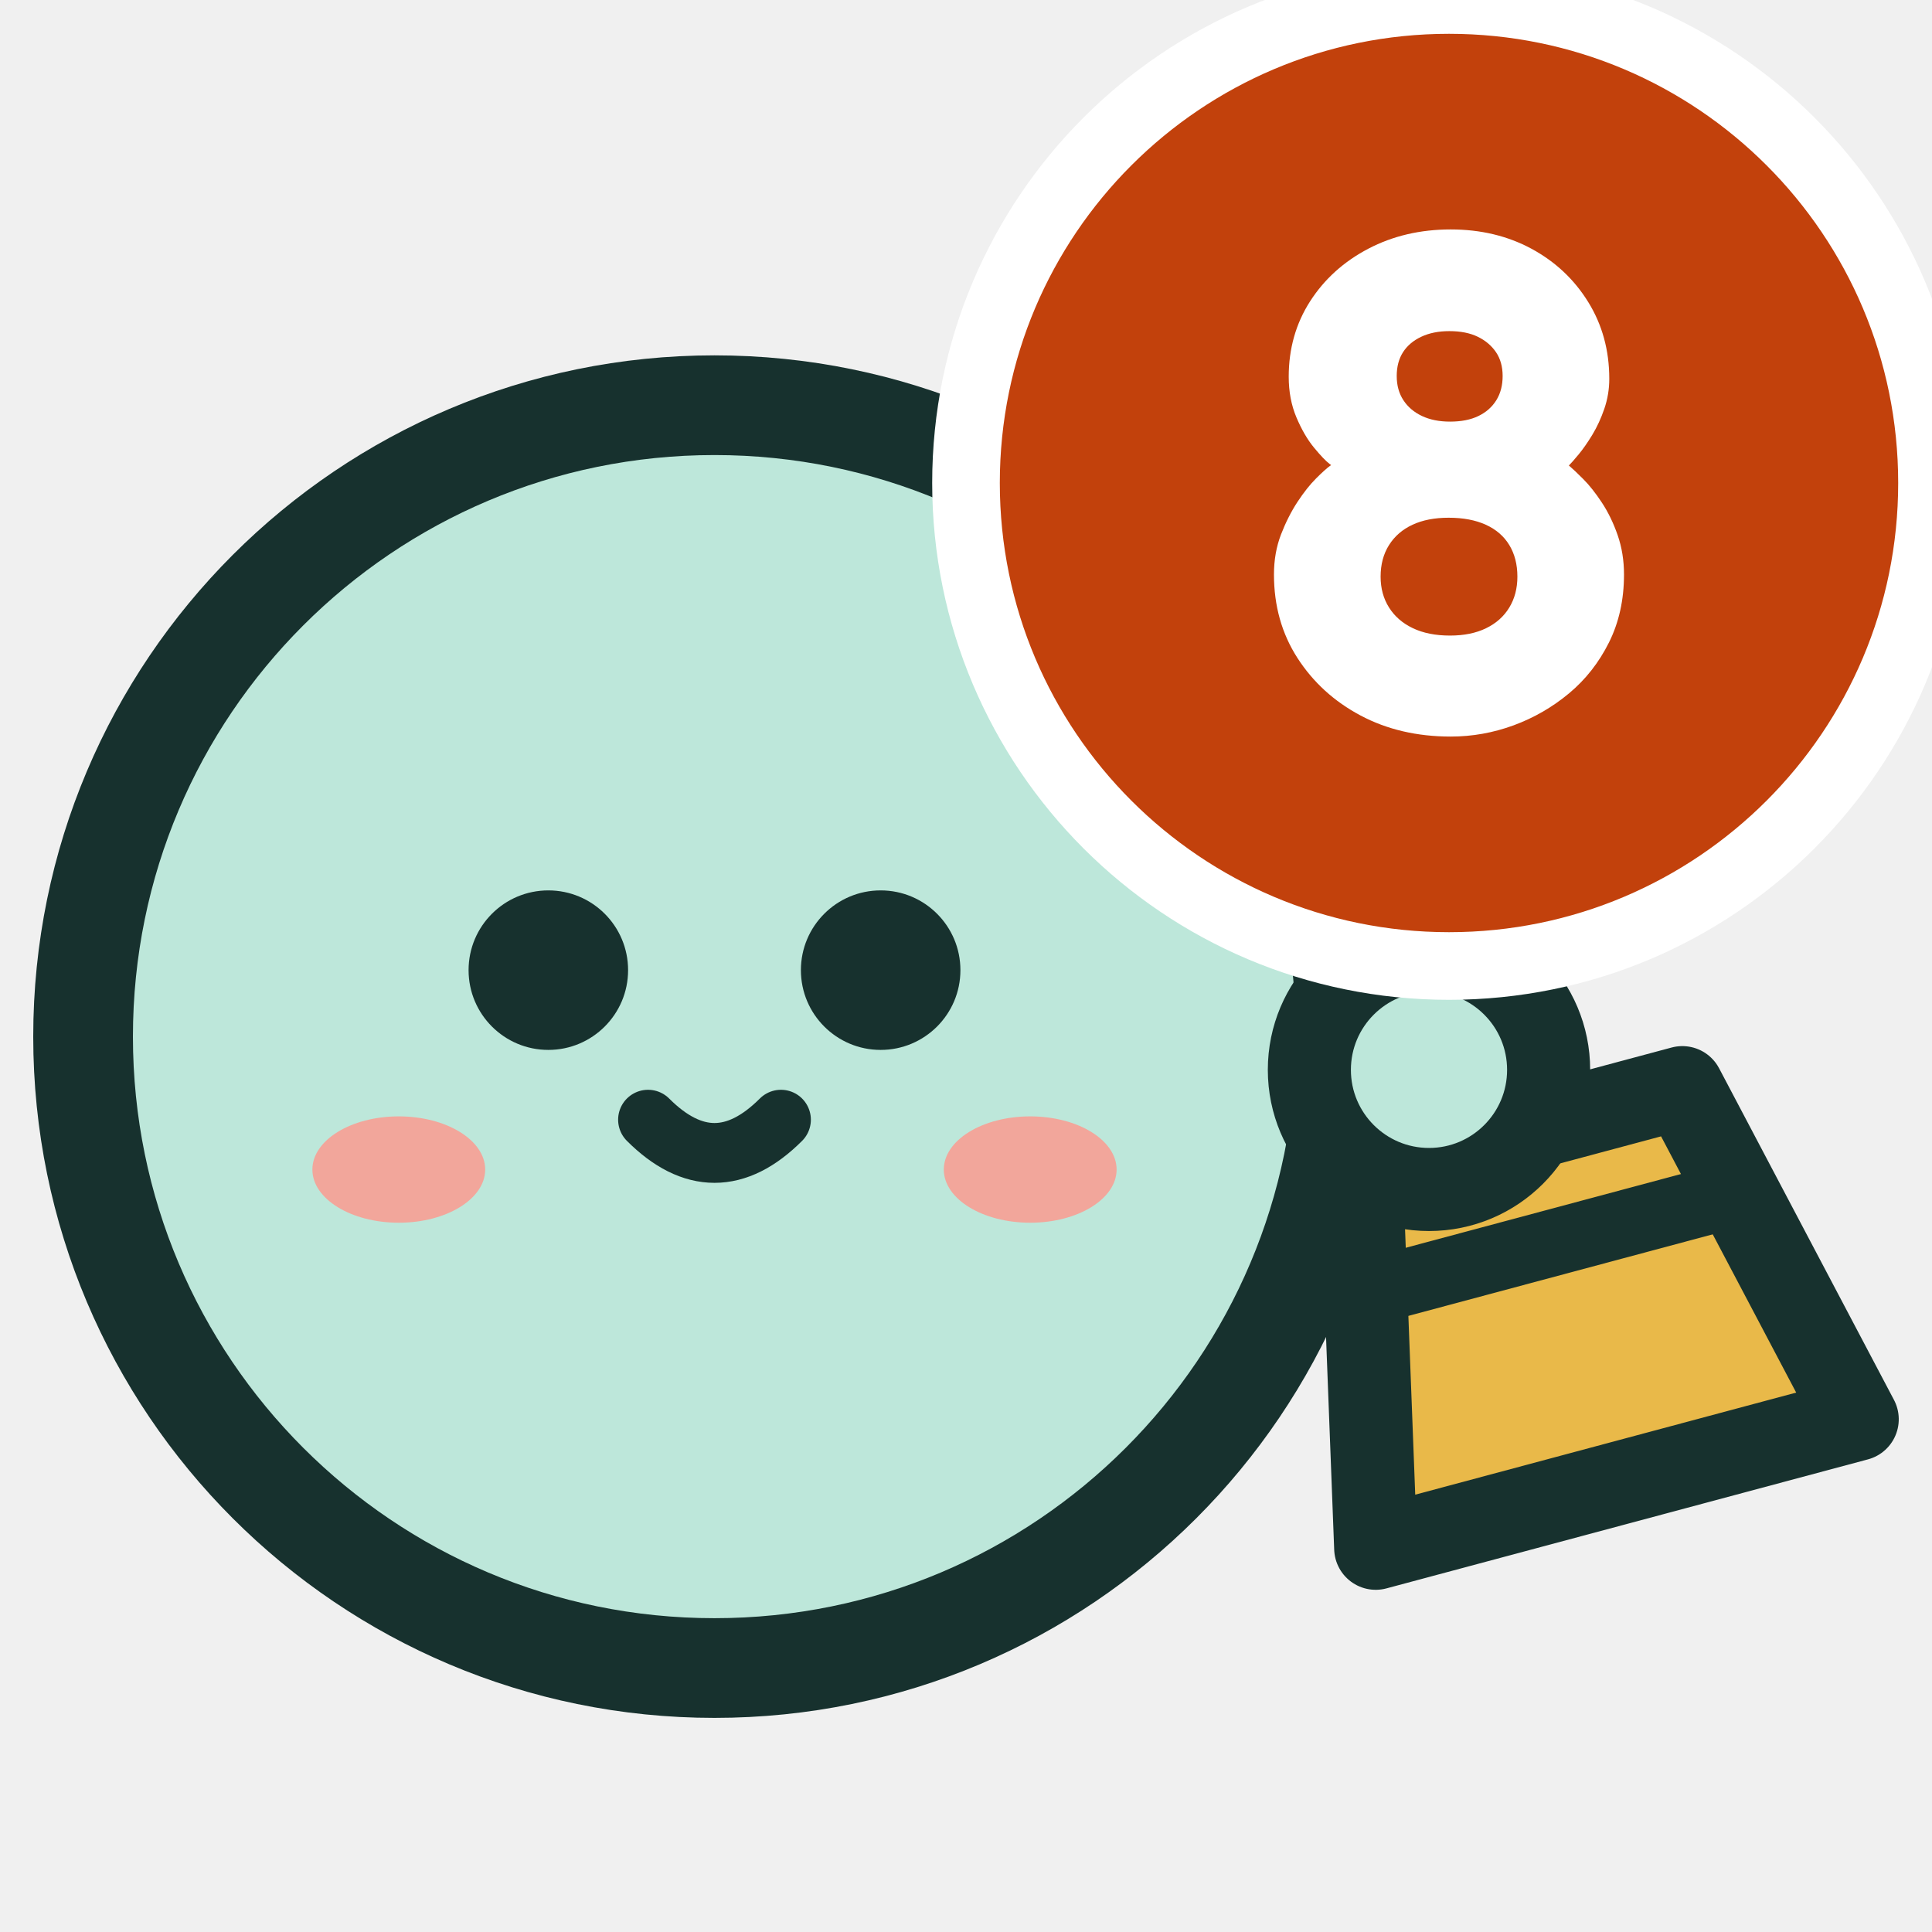
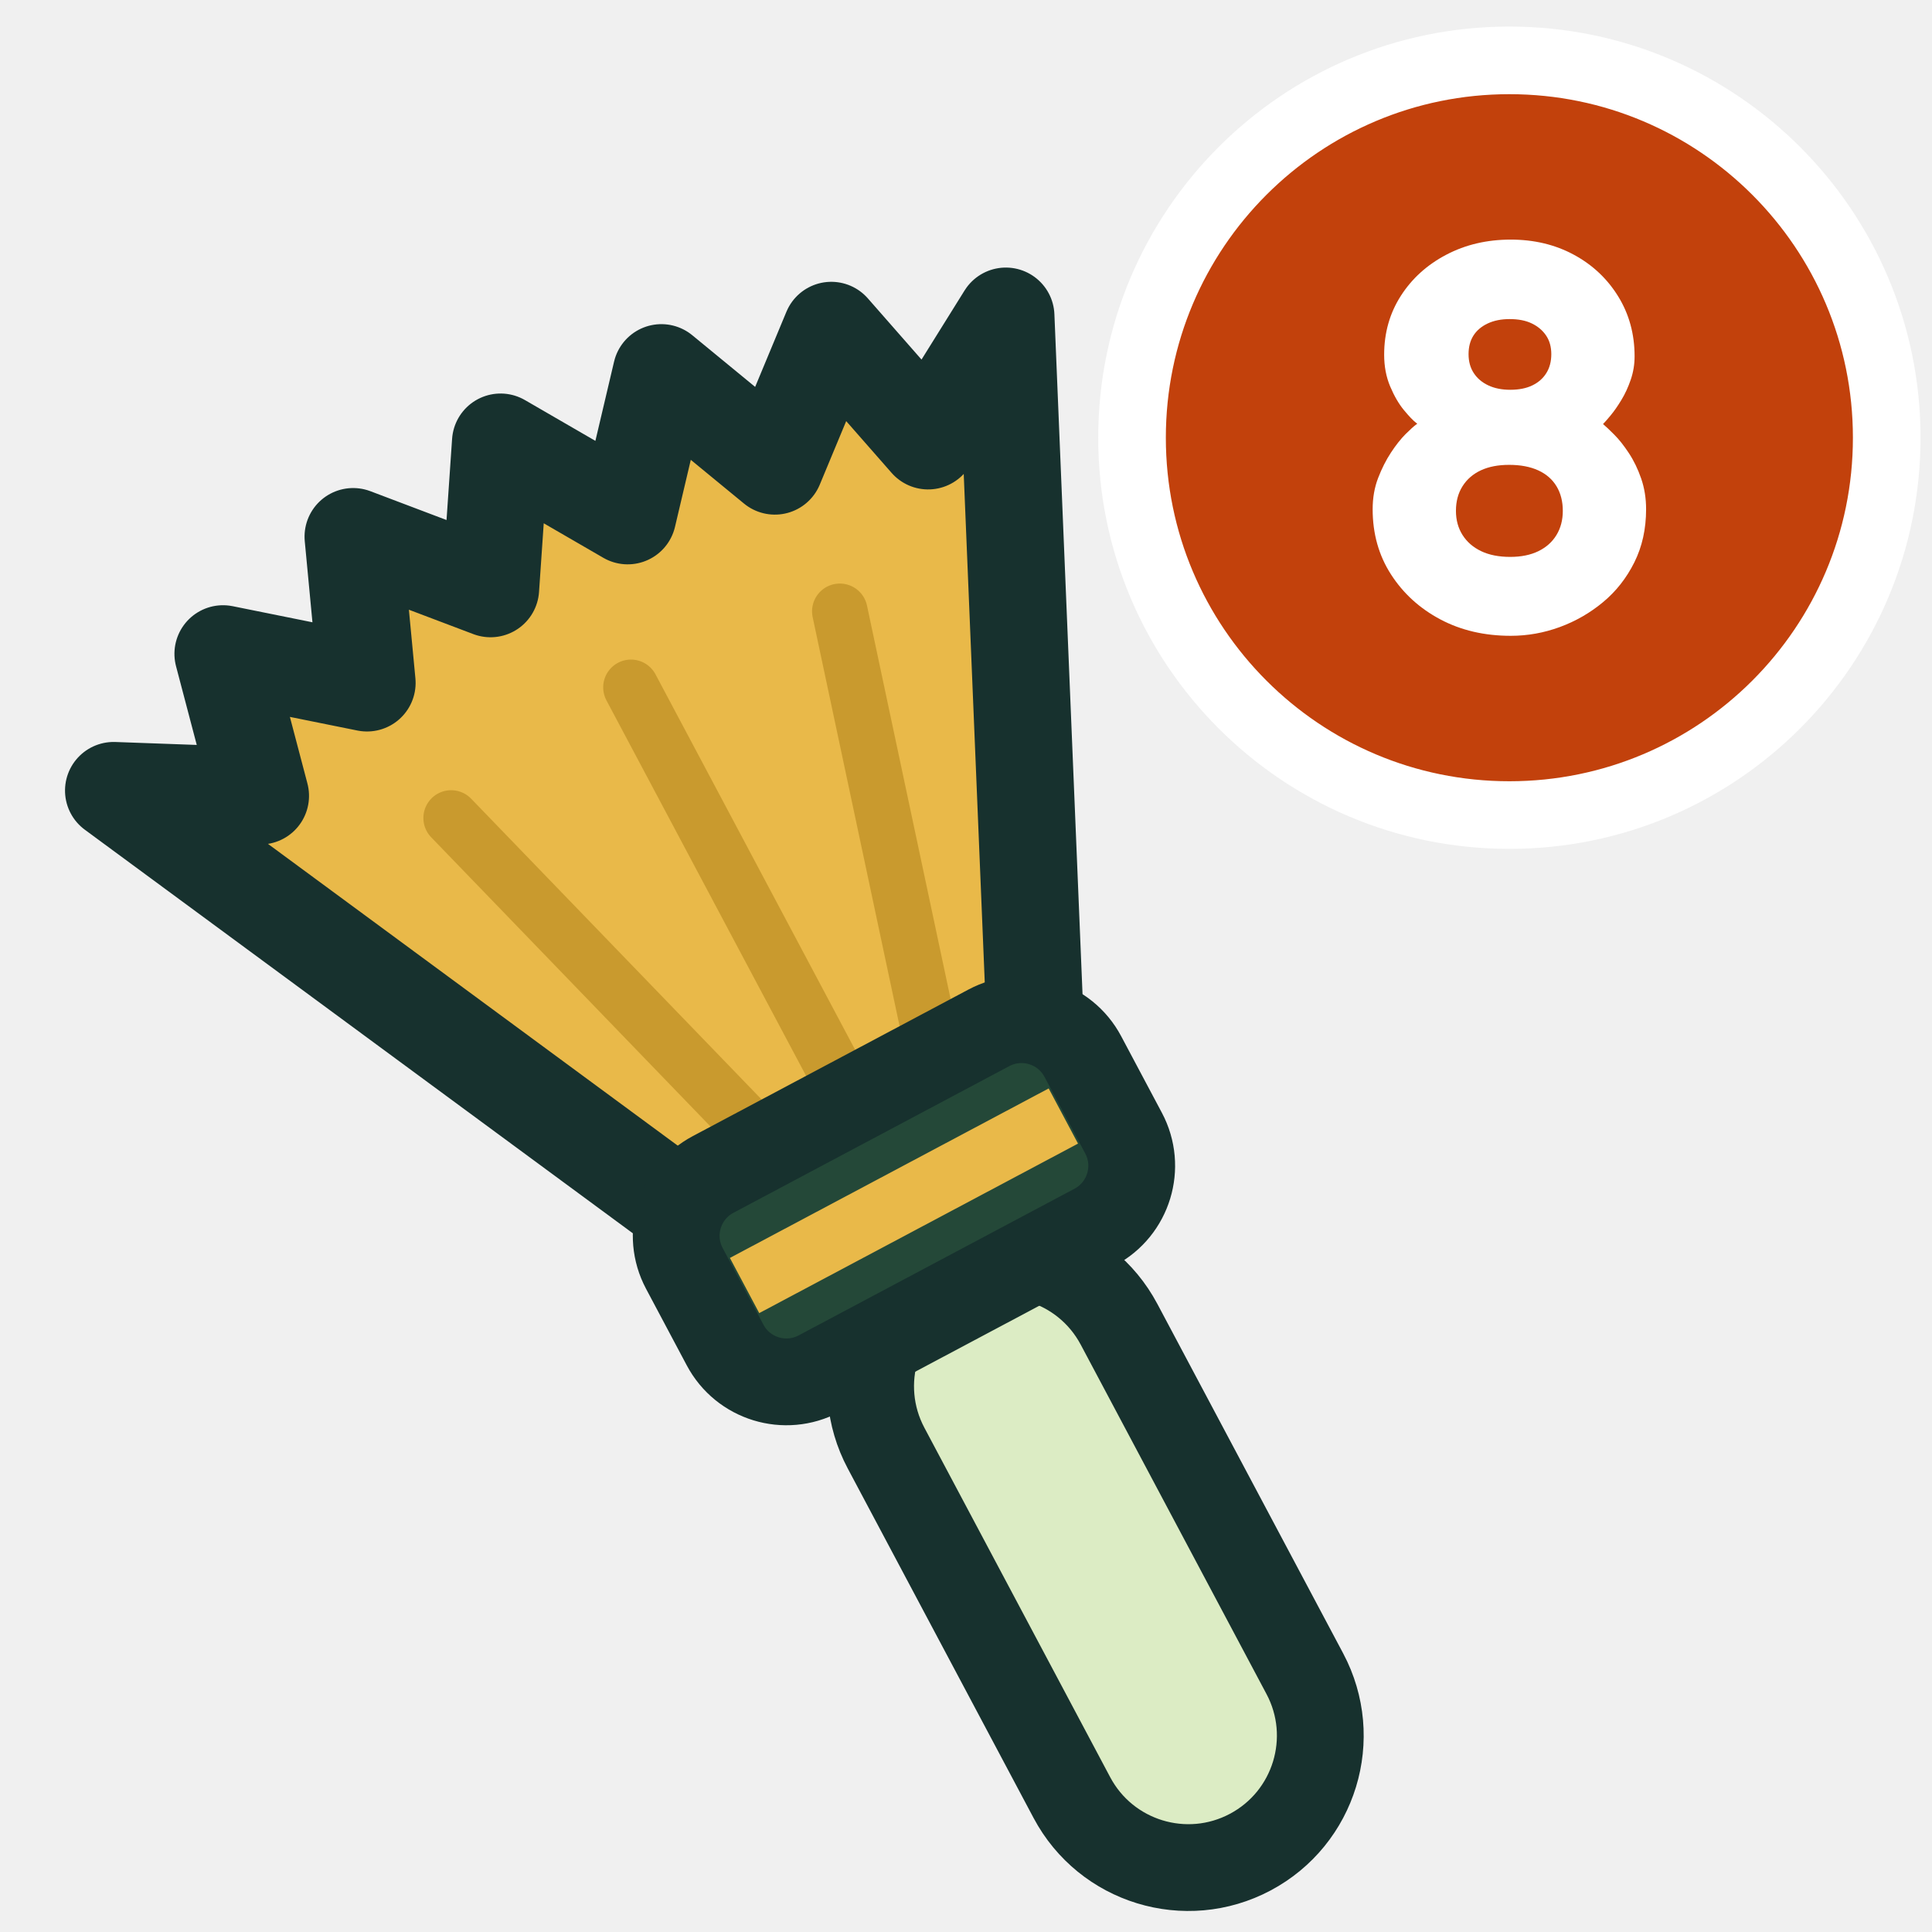
- <svg xmlns="http://www.w3.org/2000/svg" width="232.542" height="232.542" viewBox="5.5 6.807 58.136 58.136" role="img" aria-label="Sweepling">
+ <svg xmlns="http://www.w3.org/2000/svg" width="256" height="256" viewBox="0 0 64 64" role="img" aria-label="Sweepling">
  <g>
-     <g transform="translate(50 36) rotate(-15)">
-       <line x1="0" y1="-22" x2="0" y2="5" stroke="#B07A3B" stroke-width="3" stroke-linecap="round" />
-       <path d="M-5 5H5L7.5 16H-7.5Z" fill="#E9B949" stroke="#17312E" stroke-width="2.5" stroke-linejoin="round" />
-       <line x1="-5.5" y1="8.5" x2="5.5" y2="8.5" stroke="#17312E" stroke-width="2" />
+     <g transform="translate(29 38) rotate(-28) scale(1.15)">
+       <rect x="-3.8" y="4" width="7.6" height="19" rx="3.8" fill="#DCECC4" stroke="#17312E" stroke-width="2.5" />
+       <path d="M-5.5 -0.5L-14.554 -19.371L-10.892 -17.251L-9.922 -21.369L-6.653 -18.683L-5.028 -22.59L-2.237 -19.409L0 -23L2.237 -19.409L5.028 -22.59L6.653 -18.683L9.922 -21.369L10.892 -17.251L14.554 -19.371L5.5 -0.5Z" fill="#E9B949" stroke="#17312E" stroke-width="2.8" stroke-linejoin="round" />
+       <path d="M-2.205 0.31L-6.34 -14.109" stroke="#C99A2E" stroke-width="1.6" stroke-linecap="round" />
+       <path d="M0 0L0 -15" stroke="#C99A2E" stroke-width="1.6" stroke-linecap="round" />
+       <path d="M2.205 0.31L6.34 -14.109" stroke="#C99A2E" stroke-width="1.6" stroke-linecap="round" />
+       <rect x="-6.5" y="-1.5" width="13" height="6.5" rx="2" fill="#244838" stroke="#17312E" stroke-width="2.5" />
+       <path d="M-5.2 1.75H5.2" stroke="#E9B949" stroke-width="1.8" />
    </g>
-     <circle cx="27" cy="38" r="19" fill="#BDE7DA" stroke="#17312E" stroke-width="3" />
-     <circle cx="22" cy="36" r="2.4" fill="#17312E" />
-     <circle cx="32" cy="36" r="2.4" fill="#17312E" />
-     <path d="M25 40.5Q27 42.5 29 40.5" fill="none" stroke="#17312E" stroke-width="1.8" stroke-linecap="round" />
-     <ellipse cx="17.5" cy="42" rx="2.6" ry="1.6" fill="#F2A69B" />
-     <ellipse cx="36.5" cy="42" rx="2.6" ry="1.6" fill="#F2A69B" />
-     <circle cx="48.5" cy="39" r="3.6" fill="#BDE7DA" stroke="#17312E" stroke-width="2.5" />
  </g>
-   <circle cx="49.102" cy="21.341" r="14.534" fill="#C2410C" stroke="#FFFFFF" stroke-width="2.035" />
-   <path d="M49.154 28.971Q47.635 28.971 46.442 28.338Q45.25 27.705 44.542 26.607Q43.835 25.51 43.835 24.095Q43.835 23.441 44.046 22.892Q44.258 22.344 44.542 21.911Q44.827 21.478 45.102 21.204Q45.376 20.929 45.524 20.824Q45.672 20.718 45.566 20.803Q45.693 20.908 45.513 20.771Q45.334 20.634 45.039 20.275Q44.743 19.916 44.511 19.367Q44.279 18.819 44.279 18.143Q44.279 16.877 44.922 15.874Q45.566 14.872 46.674 14.291Q47.782 13.711 49.154 13.711Q50.505 13.711 51.582 14.291Q52.658 14.872 53.291 15.895Q53.925 16.919 53.925 18.206Q53.925 18.671 53.777 19.104Q53.629 19.536 53.418 19.885Q53.207 20.233 53.007 20.476Q52.806 20.718 52.711 20.813Q52.616 20.908 52.679 20.803Q52.595 20.718 52.732 20.834Q52.869 20.95 53.144 21.225Q53.418 21.499 53.703 21.932Q53.988 22.365 54.178 22.913Q54.368 23.462 54.368 24.095Q54.368 25.235 53.914 26.143Q53.46 27.05 52.711 27.673Q51.962 28.296 51.044 28.634Q50.125 28.971 49.154 28.971ZM49.133 25.932Q49.767 25.932 50.22 25.71Q50.674 25.489 50.917 25.087Q51.16 24.686 51.16 24.159Q51.16 23.61 50.917 23.209Q50.674 22.808 50.21 22.597Q49.745 22.386 49.091 22.386Q48.458 22.386 48.004 22.597Q47.55 22.808 47.297 23.209Q47.044 23.61 47.044 24.159Q47.044 24.686 47.297 25.087Q47.55 25.489 48.015 25.71Q48.479 25.932 49.133 25.932ZM49.133 19.494Q49.64 19.494 49.988 19.325Q50.336 19.156 50.526 18.85Q50.716 18.544 50.716 18.122Q50.716 17.7 50.516 17.404Q50.315 17.109 49.967 16.94Q49.619 16.771 49.112 16.771Q48.627 16.771 48.268 16.94Q47.909 17.109 47.719 17.404Q47.529 17.7 47.529 18.122Q47.529 18.544 47.73 18.85Q47.93 19.156 48.289 19.325Q48.648 19.494 49.133 19.494Z" fill="#FFFFFF" />
+   <circle cx="50" cy="14.5" r="12.5" fill="#C2410C" stroke="#FFFFFF" stroke-width="2.24" />
+   <path d="M50.045 21.062Q48.738 21.062 47.713 20.518Q46.687 19.973 46.079 19.029Q45.471 18.085 45.471 16.869Q45.471 16.306 45.652 15.834Q45.834 15.362 46.079 14.99Q46.324 14.618 46.56 14.382Q46.796 14.146 46.923 14.055Q47.05 13.964 46.959 14.037Q47.068 14.128 46.914 14.01Q46.76 13.892 46.505 13.583Q46.251 13.275 46.052 12.803Q45.852 12.331 45.852 11.75Q45.852 10.661 46.406 9.798Q46.959 8.936 47.912 8.437Q48.865 7.937 50.045 7.937Q51.207 7.937 52.133 8.437Q53.059 8.936 53.603 9.816Q54.148 10.697 54.148 11.804Q54.148 12.204 54.021 12.576Q53.894 12.948 53.712 13.247Q53.531 13.547 53.358 13.756Q53.186 13.964 53.104 14.046Q53.023 14.128 53.077 14.037Q53.004 13.964 53.122 14.064Q53.24 14.164 53.476 14.4Q53.712 14.636 53.957 15.008Q54.203 15.38 54.366 15.852Q54.529 16.324 54.529 16.869Q54.529 17.849 54.139 18.63Q53.749 19.411 53.104 19.946Q52.46 20.482 51.67 20.772Q50.88 21.062 50.045 21.062ZM50.027 18.448Q50.572 18.448 50.962 18.258Q51.352 18.067 51.561 17.722Q51.77 17.377 51.77 16.923Q51.77 16.452 51.561 16.107Q51.352 15.762 50.953 15.58Q50.554 15.399 49.991 15.399Q49.446 15.399 49.056 15.58Q48.666 15.762 48.448 16.107Q48.23 16.452 48.23 16.923Q48.23 17.377 48.448 17.722Q48.666 18.067 49.065 18.258Q49.464 18.448 50.027 18.448ZM50.027 12.912Q50.463 12.912 50.762 12.766Q51.062 12.621 51.225 12.358Q51.389 12.095 51.389 11.732Q51.389 11.369 51.216 11.114Q51.044 10.86 50.744 10.715Q50.445 10.57 50.009 10.57Q49.592 10.57 49.283 10.715Q48.974 10.86 48.811 11.114Q48.648 11.369 48.648 11.732Q48.648 12.095 48.82 12.358Q48.992 12.621 49.301 12.766Q49.61 12.912 50.027 12.912Z" fill="#FFFFFF" />
</svg>
